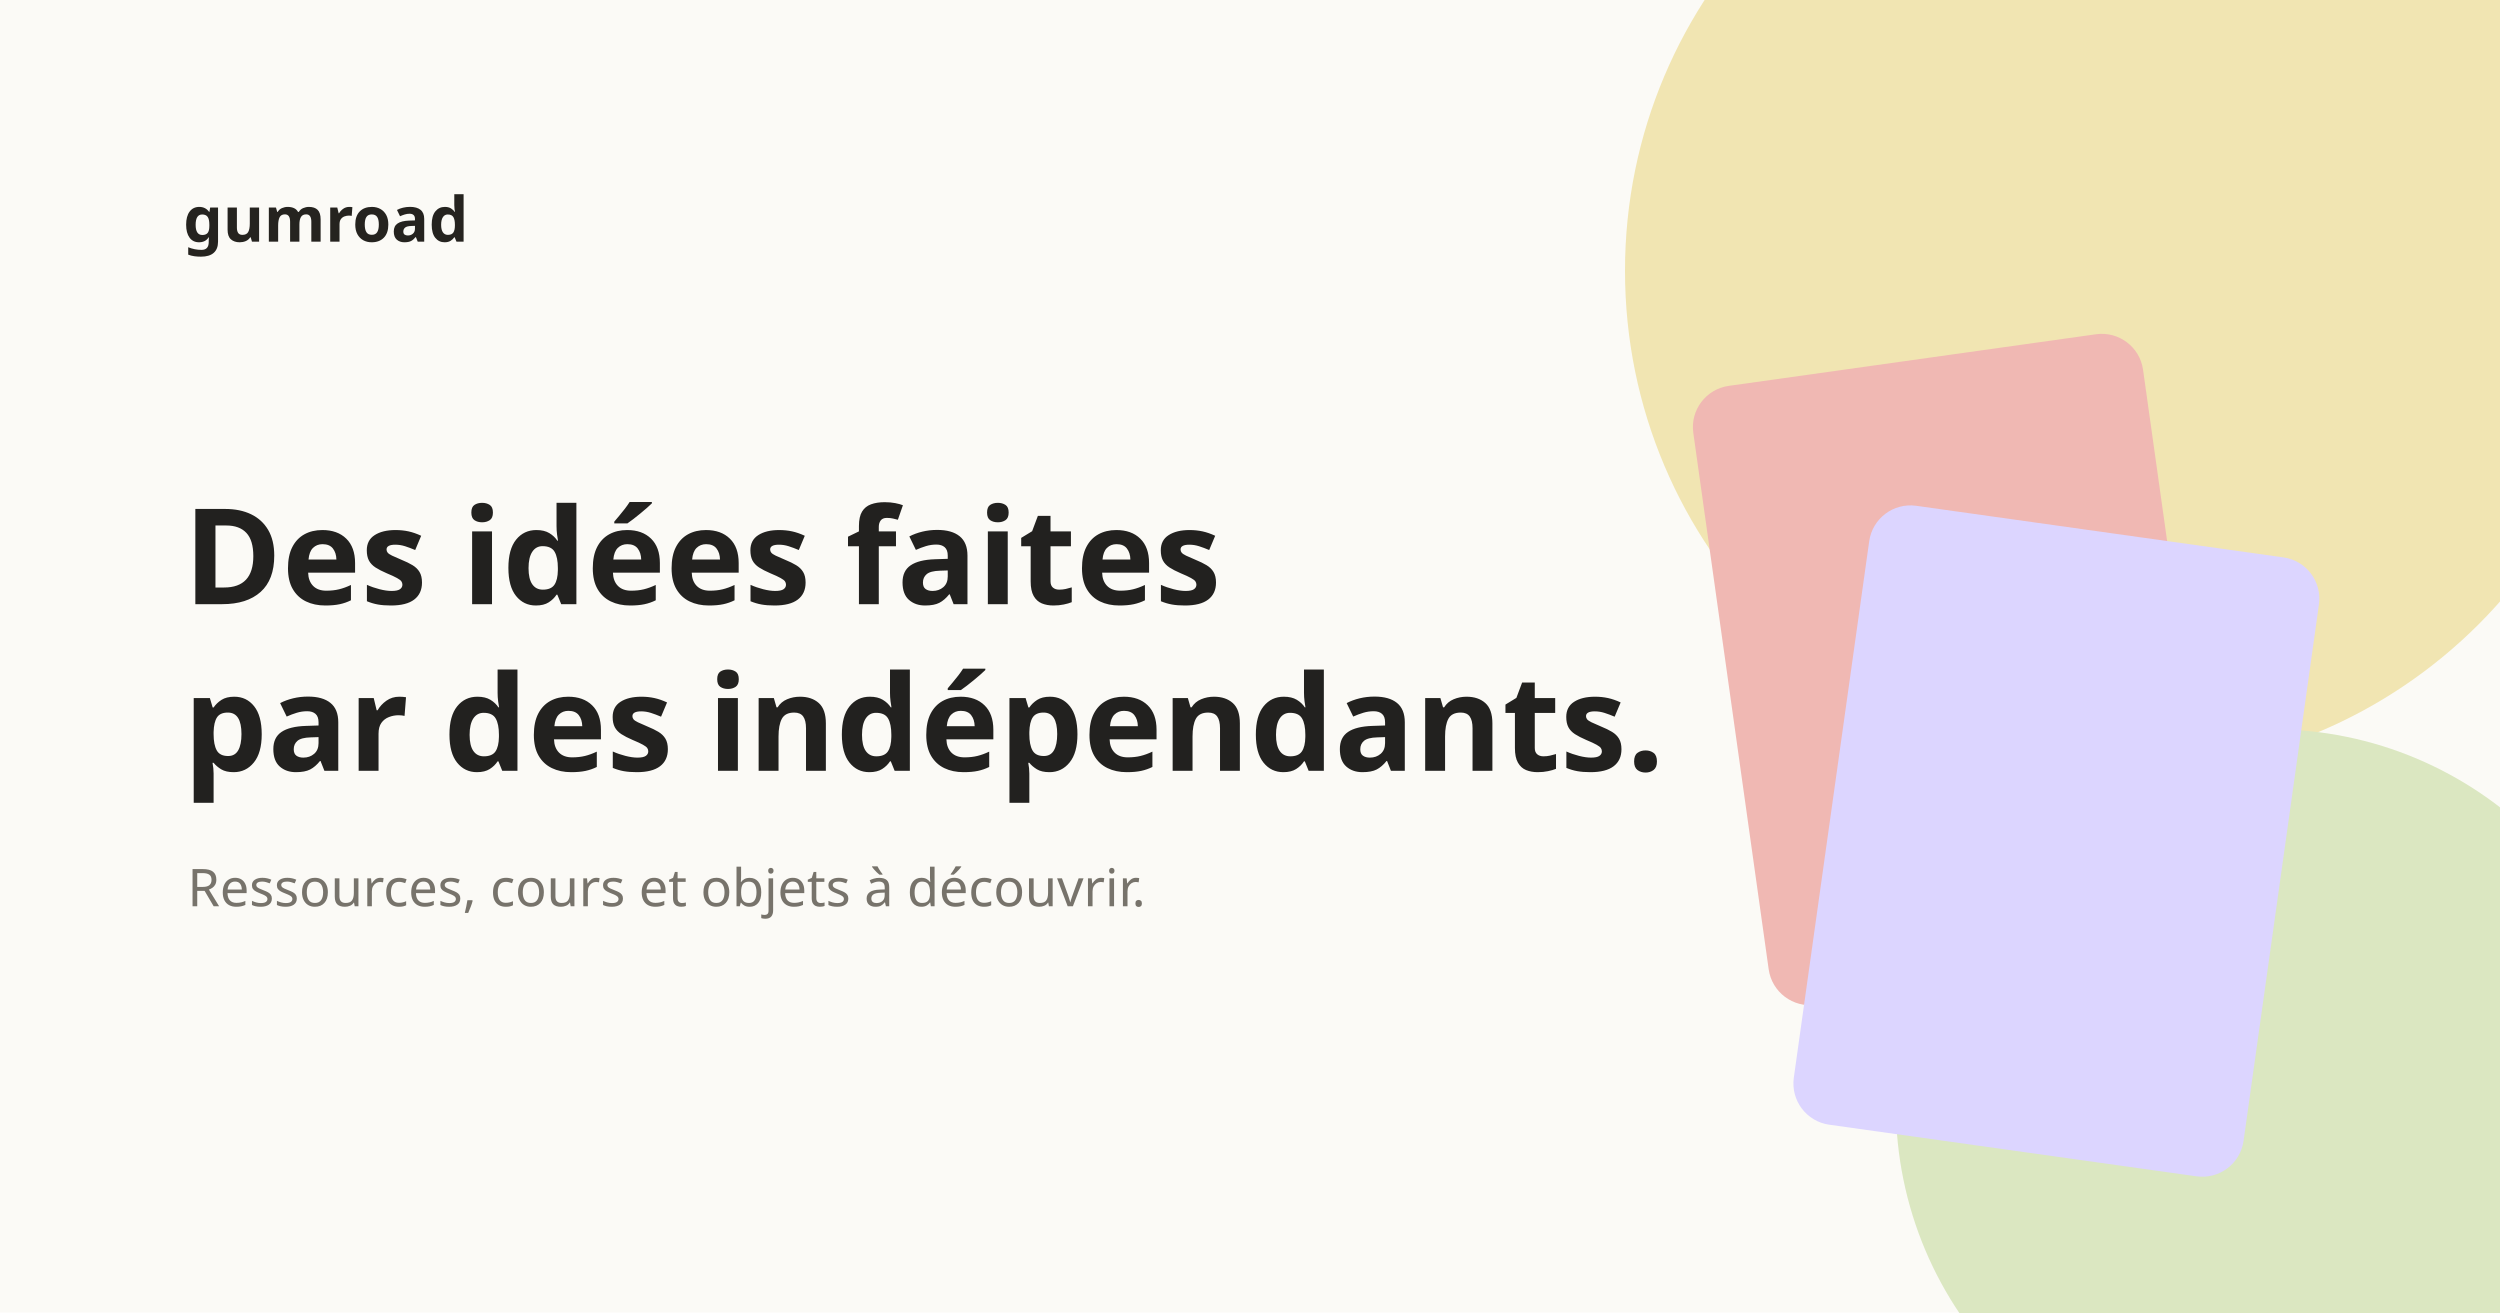
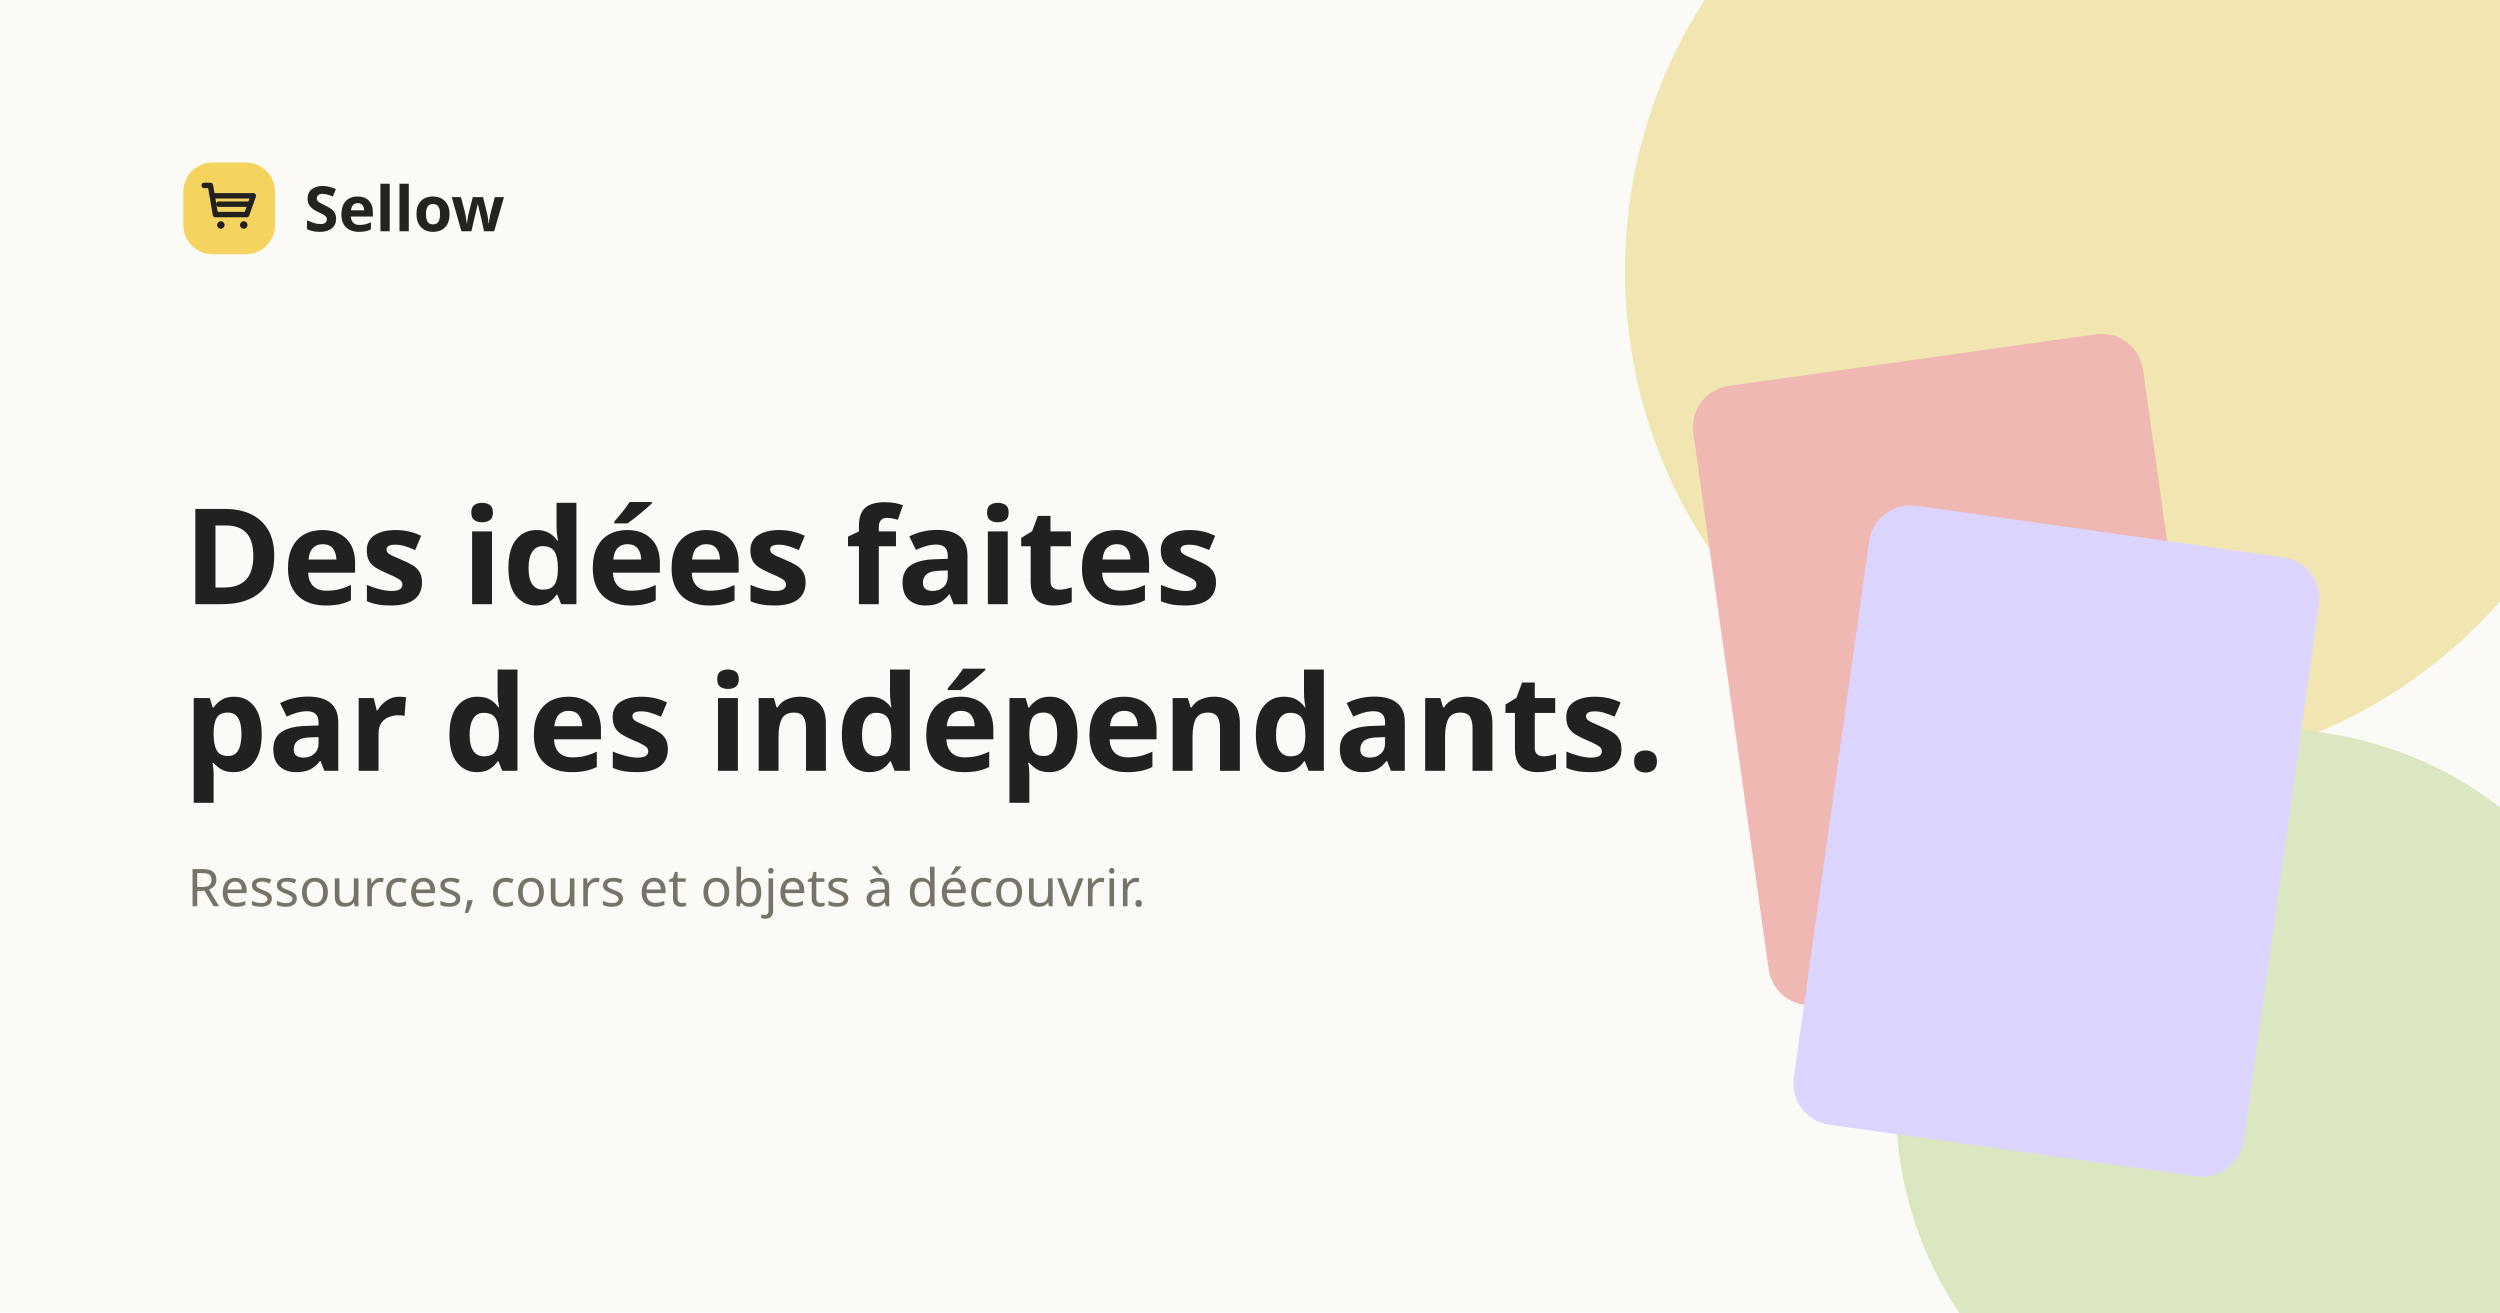
<svg xmlns="http://www.w3.org/2000/svg" viewBox="0 0 1200 630">
  <rect width="1200" height="630" fill="#fbfaf6" />
  <circle cx="1020" cy="130" r="240" fill="#f1e5b2" />
  <circle cx="1090" cy="530" r="180" fill="#dbe7c1" />
  <rect x="810" y="188" width="218" height="300" rx="20" fill="#f0b8b3" transform="rotate(-8 810 188)" />
  <rect x="900" y="240" width="218" height="300" rx="20" fill="#dcd5ff" transform="rotate(8 900 240)" />
-   <text x="88" y="116" fill="#25231f" font-family="Manrope, sans-serif" font-size="30" font-weight="700">gumroad</text>
+   <rect x="88" y="78" width="44" height="44" rx="14" fill="#f4d45e" />
+   <g fill="none" stroke="#22211f" stroke-linecap="round" stroke-linejoin="round" stroke-width="2.6">
+     <path d="M98 89h3l2.4 14h15l3.2-9H103" />
+     <path d="M105 98h14" />
+   </g>
+   <circle cx="106" cy="108" r="1.8" fill="#22211f" />
+   <circle cx="117" cy="108" r="1.8" fill="#22211f" />
+   <text x="146" y="111" fill="#25231f" font-family="Manrope, sans-serif" font-size="30" font-weight="700">Sellow</text>
  <text x="88" y="290" fill="#22211f" font-family="Manrope, sans-serif" font-size="64" font-weight="600">Des idées faites</text>
  <text x="88" y="370" fill="#22211f" font-family="Manrope, sans-serif" font-size="64" font-weight="600">par des indépendants.</text>
  <text x="90" y="435" fill="#77736b" font-family="Manrope, sans-serif" font-size="25">Ressources, cours et objets à découvrir.</text>
</svg>
